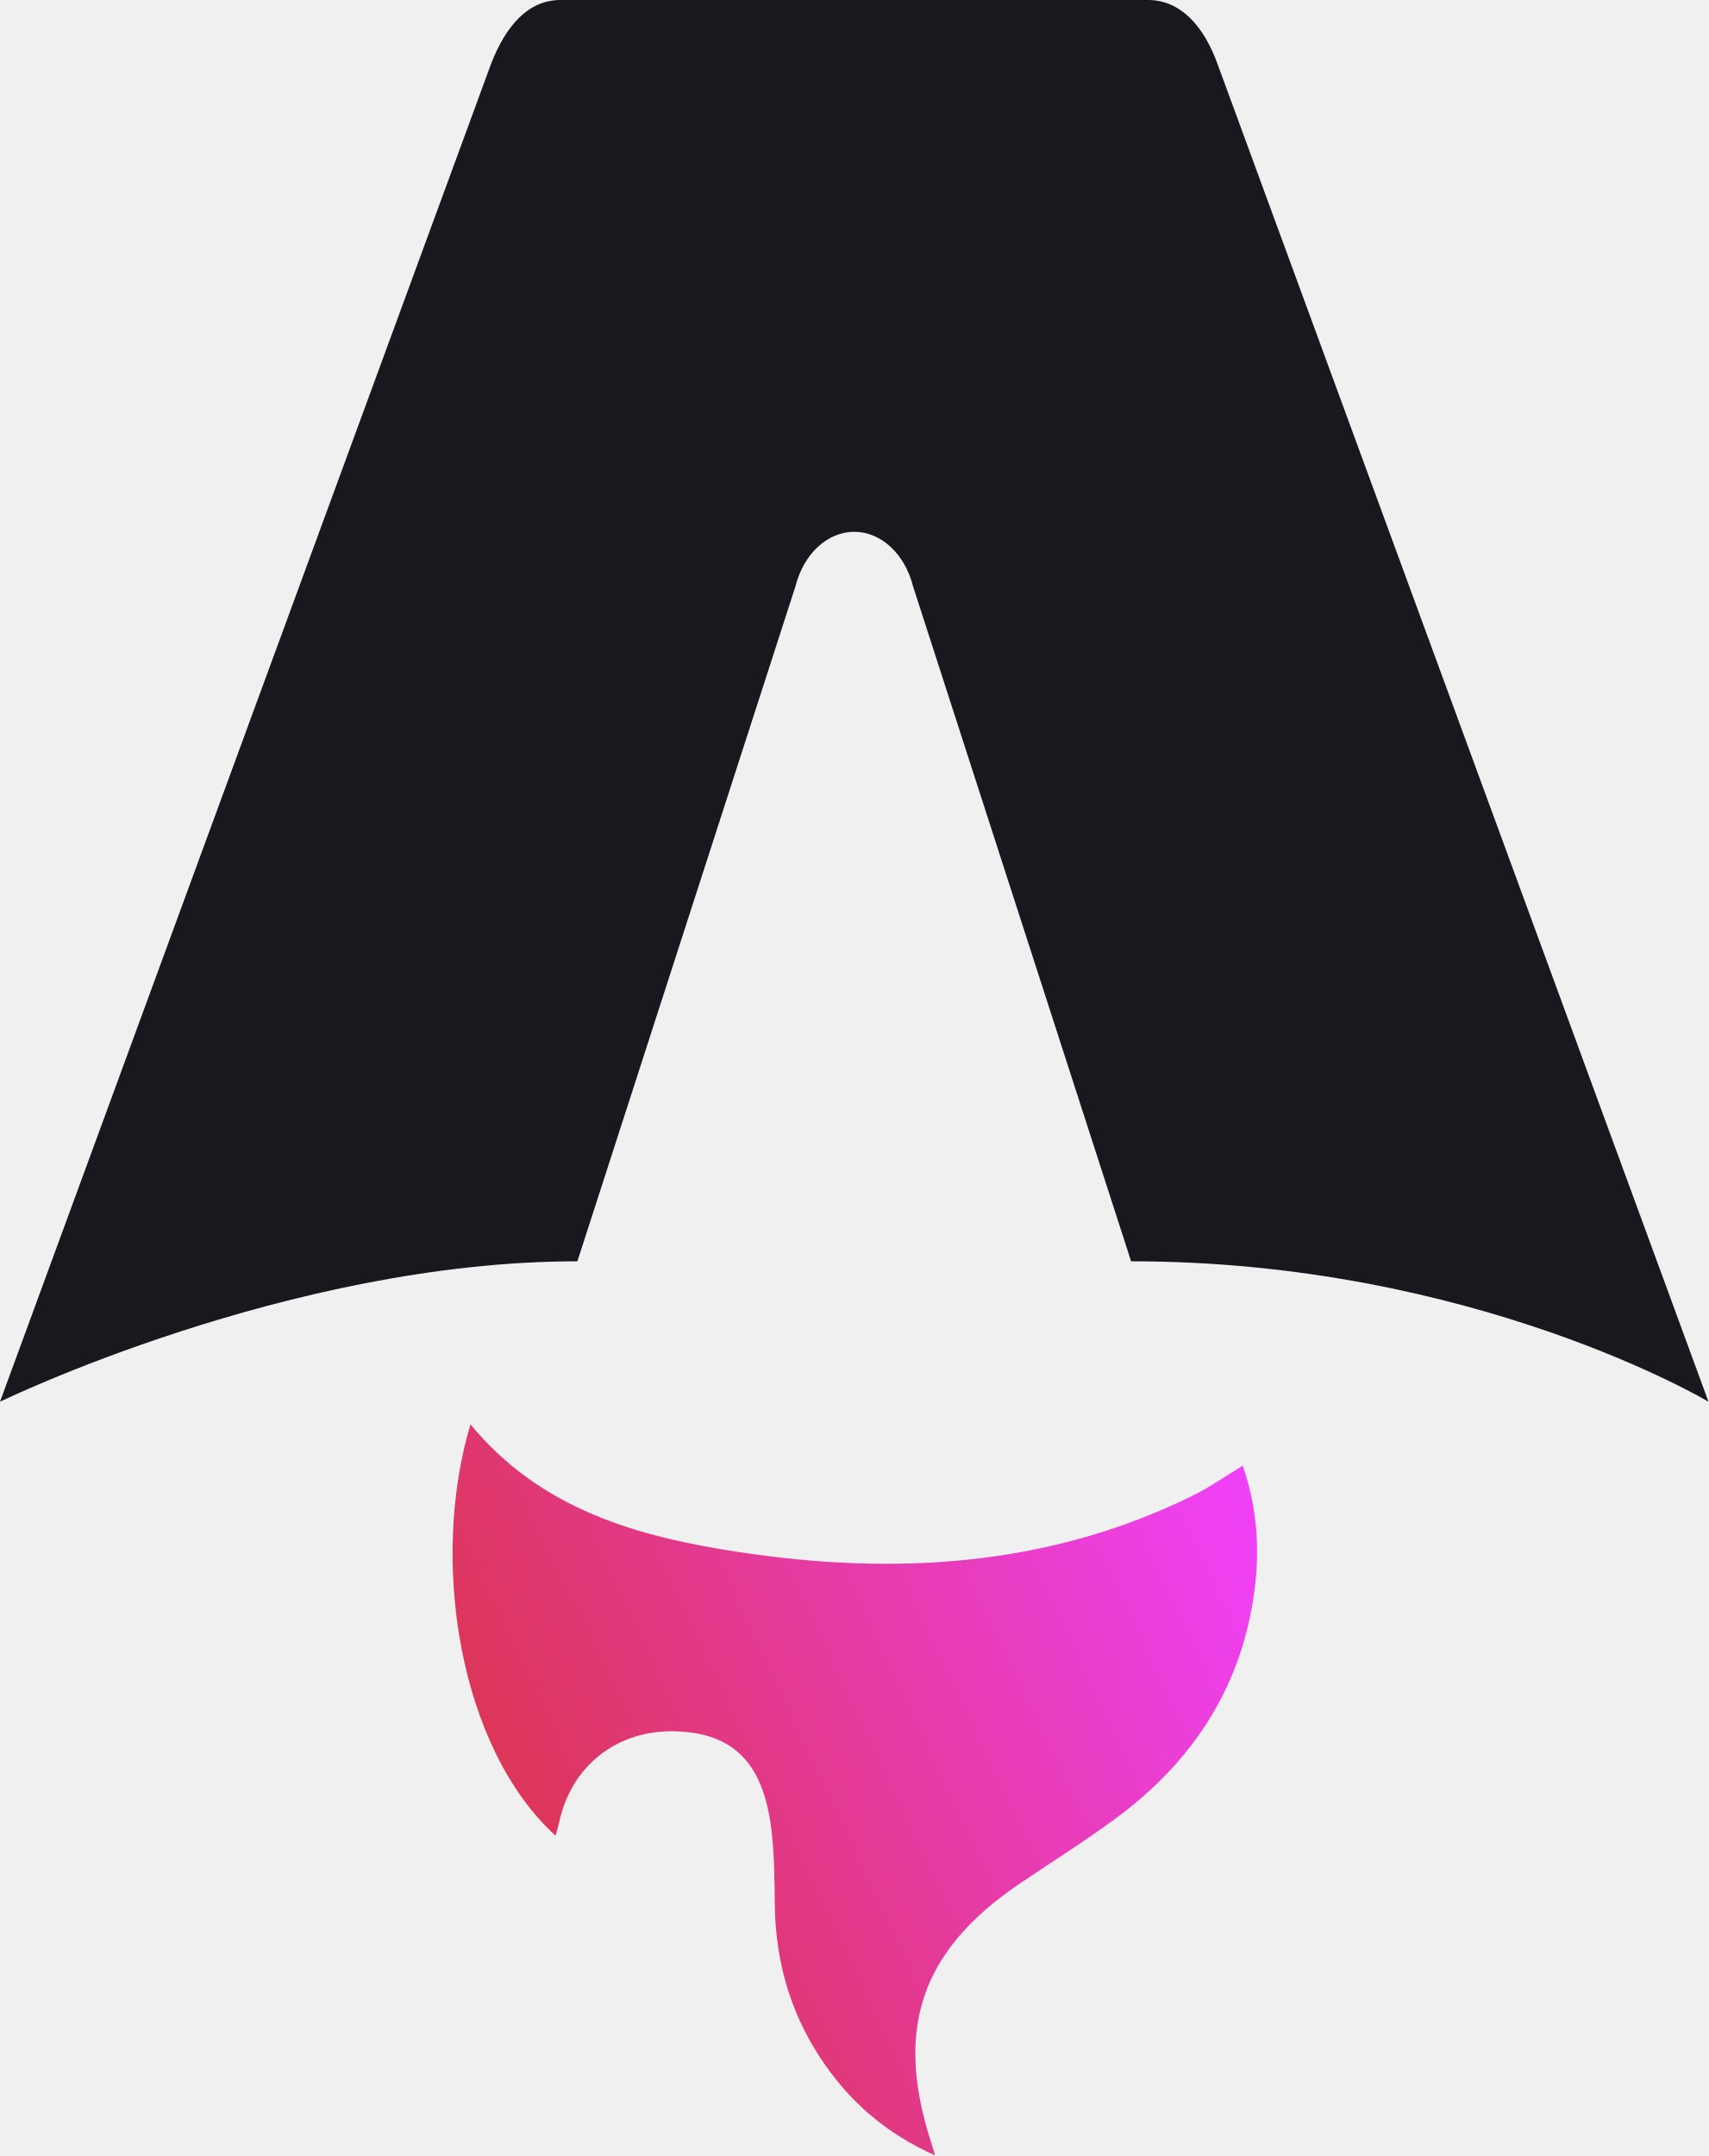
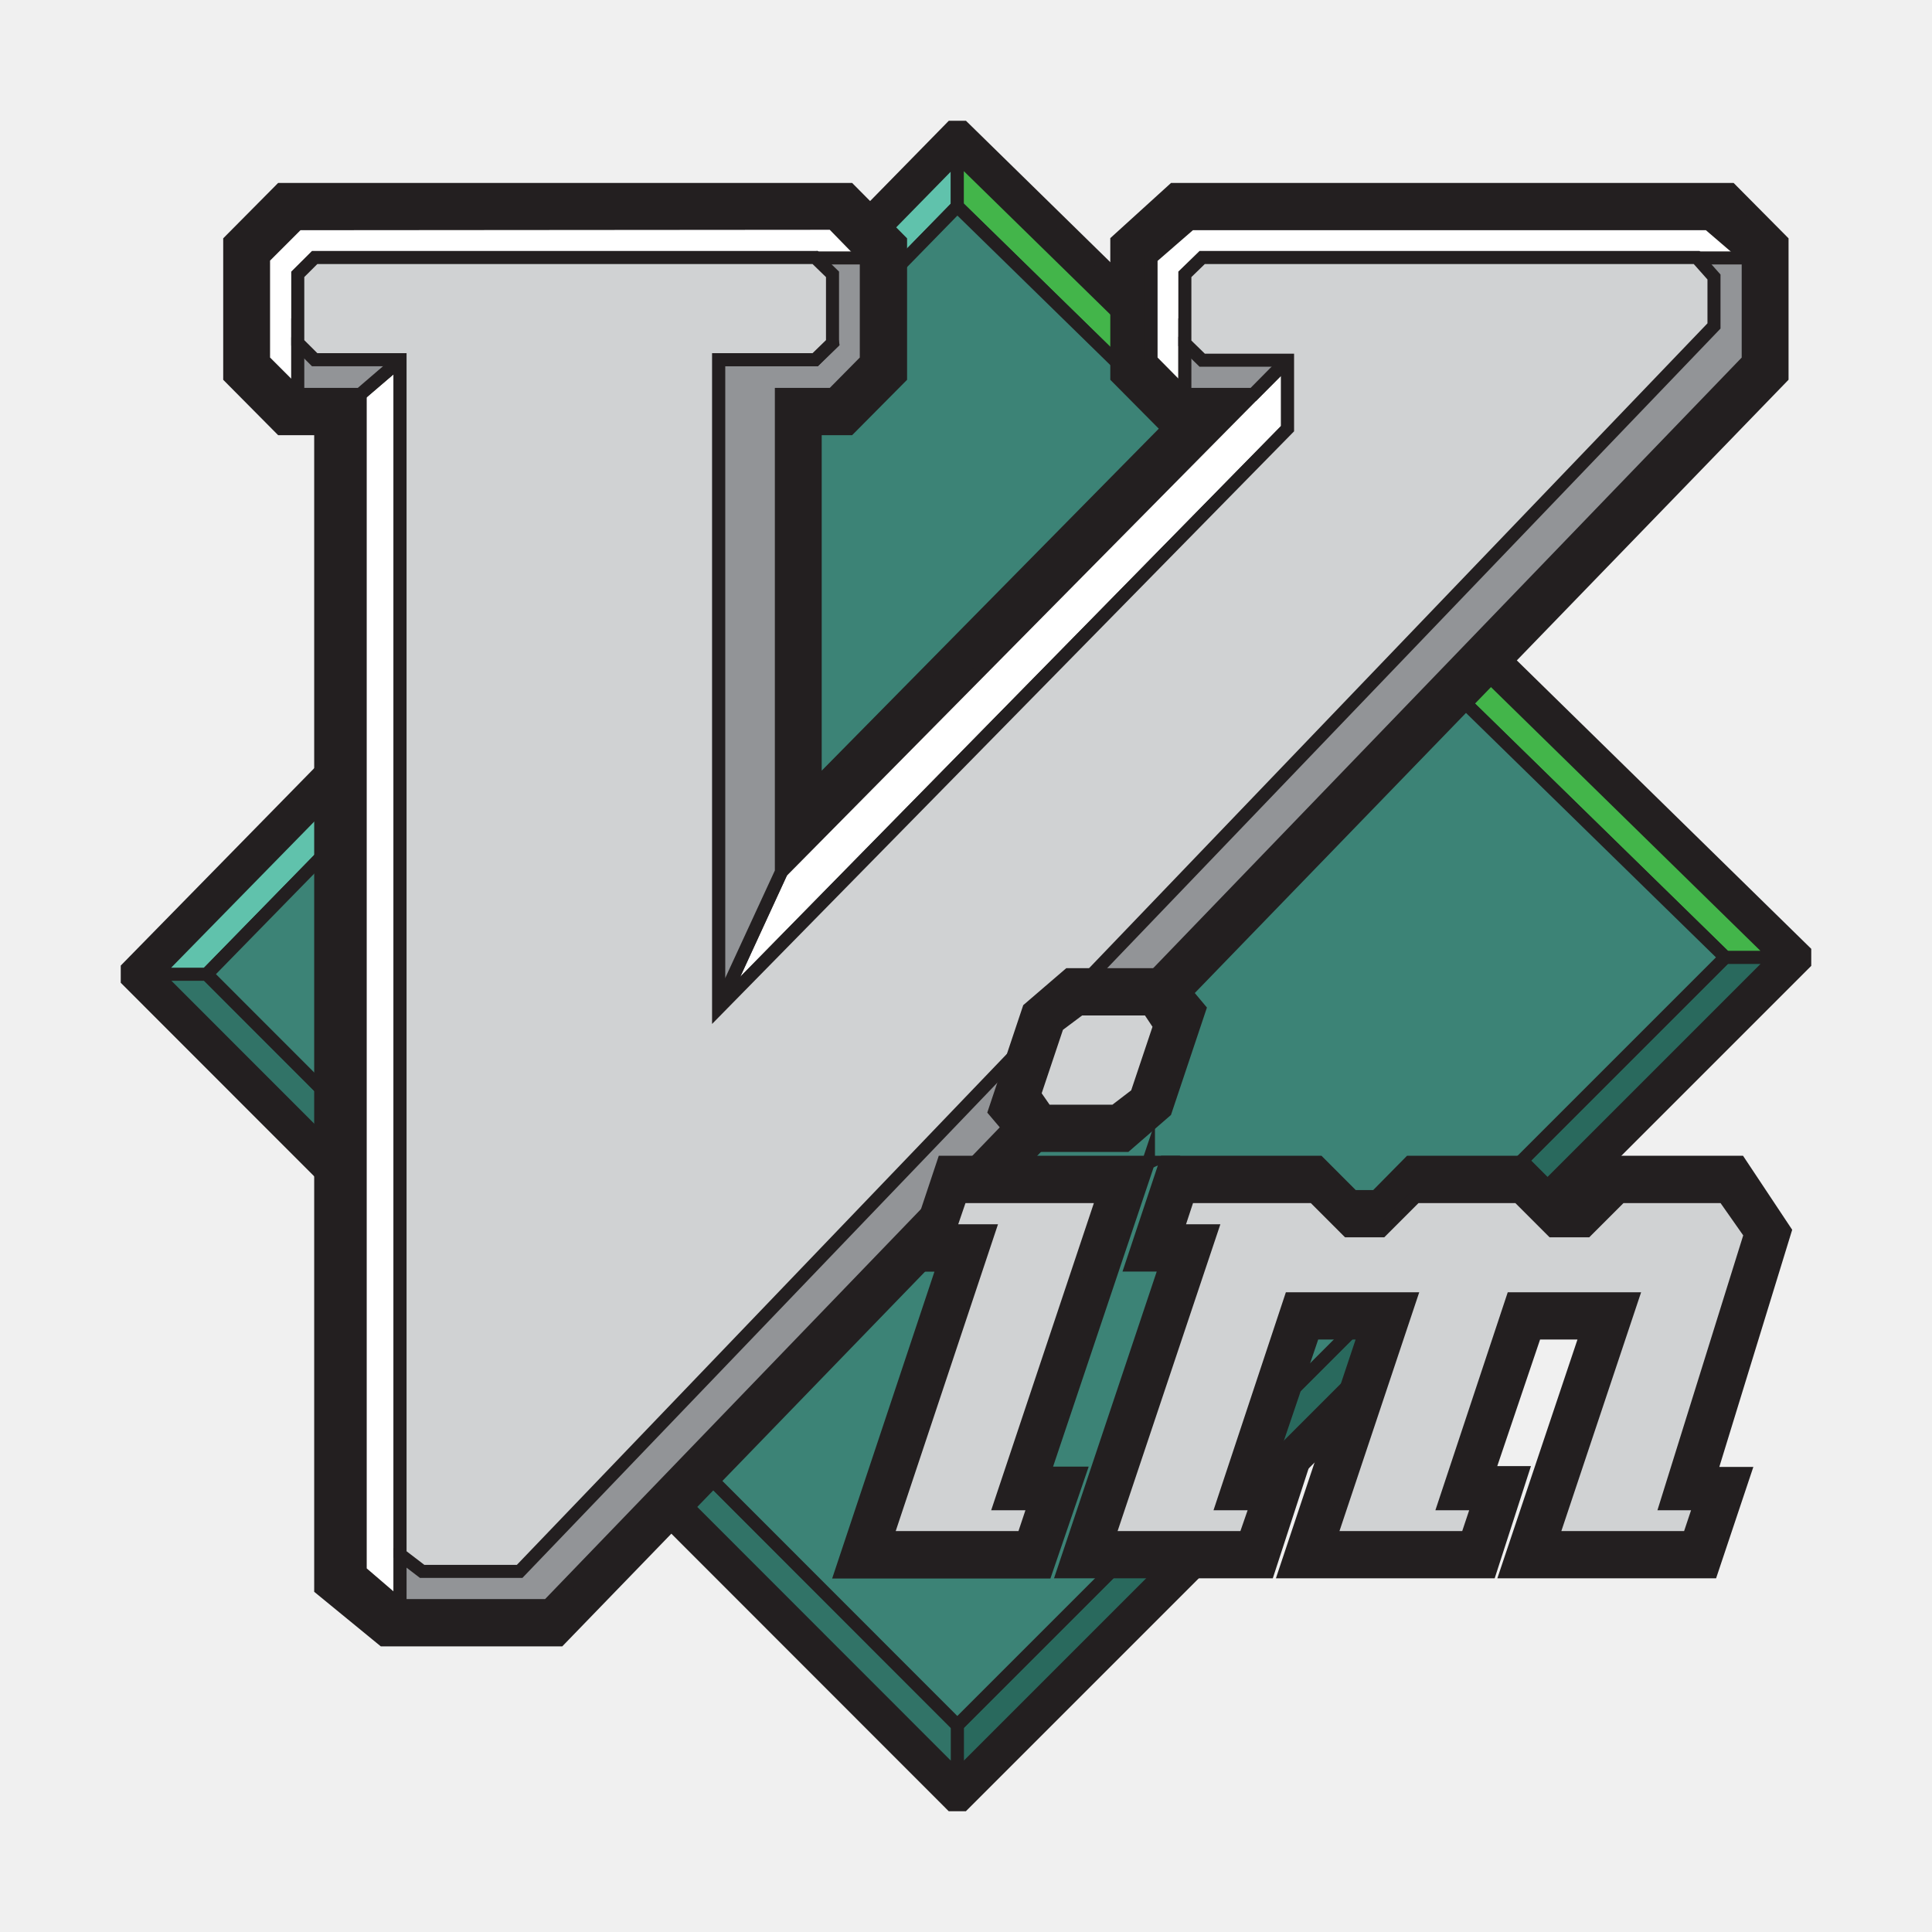
- <svg xmlns="http://www.w3.org/2000/svg" width="256px" height="323px" viewBox="0 0 256 323" version="1.1" preserveAspectRatio="xMidYMid">
+ <svg xmlns="http://www.w3.org/2000/svg" viewBox="0 0 32 32">
  <defs>
-     <linearGradient x1="0%" y1="91.269%" x2="116.842%" y2="41.115%" id="linearGradient-1">
-       <stop stop-color="#D83333" offset="0%" />
-       <stop stop-color="#F041FF" offset="100%" />
-     </linearGradient>
+     <clipPath id="a">
+       <polygon points="2 2 30 2 30 30 2 30 2 2 2 2" style="fill:none;clip-rule:evenodd" />
+     </clipPath>
  </defs>
-   <g>
-     <path d="M83.261,275.039 C68.673,261.703 64.414,233.684 70.492,213.386 C81.031,226.182 95.632,230.238 110.757,232.524 C134.106,236.057 157.037,234.736 178.728,224.064 C181.209,222.844 183.502,221.216 186.213,219.572 C188.248,225.475 188.778,231.436 188.067,237.504 C186.339,252.28 178.985,263.695 167.29,272.346 C162.613,275.807 157.664,278.901 152.834,282.165 C137.995,292.192 133.981,303.952 139.557,321.06 C139.689,321.477 139.808,321.893 140.108,322.91 C132.531,319.52 126.997,314.582 122.78,308.092 C118.327,301.24 116.208,293.661 116.096,285.462 C116.04,281.471 116.04,277.444 115.504,273.511 C114.193,263.921 109.691,259.626 101.208,259.378 C92.503,259.126 85.617,264.505 83.791,272.982 C83.651,273.631 83.449,274.273 83.247,275.029 L83.261,275.039 Z" fill="#FFFFFF" />
-     <path d="M83.261,275.039 C68.673,261.703 64.414,233.684 70.492,213.386 C81.031,226.182 95.632,230.238 110.757,232.524 C134.106,236.057 157.037,234.736 178.728,224.064 C181.209,222.844 183.502,221.216 186.213,219.572 C188.248,225.475 188.778,231.436 188.067,237.504 C186.339,252.28 178.985,263.695 167.29,272.346 C162.613,275.807 157.664,278.901 152.834,282.165 C137.995,292.192 133.981,303.952 139.557,321.06 C139.689,321.477 139.808,321.893 140.108,322.91 C132.531,319.52 126.997,314.582 122.78,308.092 C118.327,301.24 116.208,293.661 116.096,285.462 C116.04,281.471 116.04,277.444 115.504,273.511 C114.193,263.921 109.691,259.626 101.208,259.378 C92.503,259.126 85.617,264.505 83.791,272.982 C83.651,273.631 83.449,274.273 83.247,275.029 L83.261,275.039 Z" fill="url(#linearGradient-1)" />
-     <path d="M1.70502831e-14,210.001 C1.70502831e-14,210.001 43.197,188.96 86.515,188.96 L119.176,87.882 C120.399,82.993 123.969,79.671 127.999,79.671 C132.03,79.671 135.6,82.993 136.823,87.882 L169.483,188.96 C220.787,188.96 256,210.001 256,210.001 C256,210.001 182.624,10.117 182.481,9.716 C180.375,3.806 176.82,0 172.027,0 L83.979,0 C79.186,0 75.775,3.806 73.525,9.716 C73.367,10.109 1.70502831e-14,210.001 1.70502831e-14,210.001 Z" fill="#17191E" />
+   <polygon points="29.989 15.856 15.856 2.011 2.011 16.136 15.856 29.989 29.989 15.856 29.989 15.856" style="fill:#231f20;fill-rule:evenodd" />
+   <g style="clip-path:url(#a)">
+     <polygon points="29.989 15.856 15.856 2.011 2.011 16.136 15.856 29.989 29.989 15.856 29.989 15.856" style="fill:none;stroke:#231f20;stroke-miterlimit:10;stroke-width:0.216px" />
  </g>
+   <polygon points="28.575 15.856 29.422 15.856 15.856 29.422 15.856 28.575 28.575 15.856 28.575 15.856" style="fill:#29695d;fill-rule:evenodd" />
+   <polygon points="28.575 15.856 29.422 15.856 15.856 29.422 15.856 28.575 28.575 15.856 28.575 15.856" style="fill:none;stroke:#231f20;stroke-miterlimit:10;stroke-width:0.216px" />
+   <polygon points="2.578 16.136 3.425 16.136 15.856 28.575 15.856 29.422 2.578 16.136 2.578 16.136" style="fill:#317367;fill-rule:evenodd" />
+   <polygon points="2.578 16.136 3.425 16.136 15.856 28.575 15.856 29.422 2.578 16.136 2.578 16.136" style="fill:none;stroke:#231f20;stroke-miterlimit:10;stroke-width:0.216px" />
+   <polygon points="15.856 3.418 15.856 2.578 2.578 16.136 3.425 16.136 15.856 3.418 15.856 3.418" style="fill:#60c2ac;fill-rule:evenodd" />
+   <polygon points="15.856 3.418 15.856 2.578 2.578 16.136 3.425 16.136 15.856 3.418 15.856 3.418" style="fill:none;stroke:#231f20;stroke-miterlimit:10;stroke-width:0.216px" />
+   <polygon points="15.856 2.578 15.856 3.418 28.575 15.856 29.422 15.856 15.856 2.578 15.856 2.578" style="fill:#43b54a;fill-rule:evenodd" />
+   <polygon points="15.856 2.578 15.856 3.418 28.575 15.856 29.422 15.856 15.856 2.578 15.856 2.578" style="fill:none;stroke:#231f20;stroke-miterlimit:10;stroke-width:0.216px" />
+   <polygon points="15.856 28.575 28.575 15.856 15.856 3.418 3.425 16.136 15.856 28.575 15.856 28.575" style="fill:#3c8376;fill-rule:evenodd" />
+   <polygon points="15.856 28.575 28.575 15.856 15.856 3.418 3.425 16.136 15.856 28.575 15.856 28.575" style="fill:none;stroke:#231f20;stroke-miterlimit:10;stroke-width:0.216px" />
+   <polygon points="18.498 6.246 19.345 7.1 13.502 13.028 13.502 7.1 14.069 7.1 14.916 6.246 14.916 3.992 14.069 3.138 4.652 3.138 3.805 3.992 3.805 6.246 4.652 7.1 5.312 7.1 5.312 26.314 6.346 27.161 9.267 27.161 29.516 6.246 29.516 3.992 28.669 3.138 19.438 3.138 18.498 3.992 18.498 6.246 18.498 6.246" style="fill:#231f20;fill-rule:evenodd" />
+   <polygon points="18.498 6.246 19.345 7.1 13.502 13.028 13.502 7.1 14.069 7.1 14.916 6.246 14.916 3.992 14.069 3.138 4.652 3.138 3.805 3.992 3.805 6.246 4.652 7.1 5.312 7.1 5.312 26.314 6.346 27.161 9.267 27.161 29.516 6.246 29.516 3.992 28.669 3.138 19.438 3.138 18.498 3.992 18.498 6.246 18.498 6.246" style="fill:none;stroke:#231f20;stroke-miterlimit:10;stroke-width:0.216px" />
+   <polygon points="4.932 6.533 4.365 5.966 4.365 4.272 4.932 3.705 13.789 3.698 14.349 4.272 13.789 4.544 13.502 4.272 4.932 5.679 4.932 6.533 4.932 6.533" style="fill:#fff;fill-rule:evenodd" />
+   <polygon points="4.932 6.533 4.365 5.966 4.365 4.272 4.932 3.705 13.789 3.698 14.349 4.272 13.789 4.544 13.502 4.272 4.932 5.679 4.932 6.533 4.932 6.533" style="fill:none;stroke:#231f20;stroke-miterlimit:10;stroke-width:0.216px" />
+   <polygon points="6.626 26.594 5.966 26.027 5.966 6.526 6.626 5.966 6.626 26.594 6.626 26.594" style="fill:#fff;fill-rule:evenodd" />
+   <polygon points="6.626 26.594 5.966 26.027 5.966 6.526 6.626 5.966 6.626 26.594 6.626 26.594" style="fill:none;stroke:#231f20;stroke-miterlimit:10;stroke-width:0.216px" />
+   <polygon points="20.759 6.533 21.326 5.966 21.326 7.1 11.902 16.703 12.942 14.442 20.759 6.533 20.759 6.533" style="fill:#fff;fill-rule:evenodd" />
+   <polygon points="20.759 6.533 21.326 5.966 21.326 7.1 11.902 16.703 12.942 14.442 20.759 6.533 20.759 6.533" style="fill:none;stroke:#231f20;stroke-miterlimit:10;stroke-width:0.216px" />
+   <polygon points="6.82 5.686 6.626 5.966 5.966 6.533 4.932 6.533 4.932 5.399 6.82 5.686 6.82 5.686" style="fill:#929497;fill-rule:evenodd" />
+   <polygon points="6.82 5.686 6.626 5.966 5.966 6.533 4.932 6.533 4.932 5.399 6.82 5.686 6.82 5.686" style="fill:none;stroke:#231f20;stroke-miterlimit:10;stroke-width:0.216px" />
+   <polygon points="12.942 6.533 12.942 14.442 11.902 16.696 11.902 5.958 13.502 5.958 13.789 5.678 13.502 4.272 14.349 4.272 14.349 5.966 13.789 6.533 12.942 6.533 12.942 6.533" style="fill:#929497;fill-rule:evenodd" />
+   <polygon points="12.942 6.533 12.942 14.442 11.902 16.696 11.902 5.958 13.502 5.958 13.789 5.678 13.502 4.272 14.349 4.272 14.349 5.966 13.789 6.533 12.942 6.533 12.942 6.533" style="fill:none;stroke:#231f20;stroke-miterlimit:10;stroke-width:0.216px" />
+   <polygon points="19.625 6.533 19.065 5.966 19.065 4.272 19.718 3.705 28.295 3.705 28.956 4.272 28.008 5.119 19.625 5.679 19.625 6.533 19.625 6.533" style="fill:#fff;fill-rule:evenodd" />
+   <polygon points="19.625 6.533 19.065 5.966 19.065 4.272 19.718 3.705 28.295 3.705 28.956 4.272 28.008 5.119 19.625 5.679 19.625 6.533 19.625 6.533" style="fill:none;stroke:#231f20;stroke-miterlimit:10;stroke-width:0.216px" />
+   <polygon points="28.956 5.966 9.074 26.594 6.626 26.594 6.626 25.747 8.42 25.747 28.295 5.399 28.008 4.272 28.956 4.272 28.956 5.966 28.956 5.966" style="fill:#929497;fill-rule:evenodd" />
+   <polygon points="28.956 5.966 9.074 26.594 6.626 26.594 6.626 25.747 8.42 25.747 28.295 5.399 28.008 4.272 28.956 4.272 28.956 5.966 28.956 5.966" style="fill:none;stroke:#231f20;stroke-miterlimit:10;stroke-width:0.216px" />
+   <polygon points="21.512 5.686 21.319 5.966 20.759 6.533 19.625 6.533 19.625 5.399 21.512 5.686 21.512 5.686" style="fill:#929497;fill-rule:evenodd" />
+   <polygon points="21.512 5.686 21.319 5.966 20.759 6.533 19.625 6.533 19.625 5.399 21.512 5.686 21.512 5.686" style="fill:none;stroke:#231f20;stroke-miterlimit:10;stroke-width:0.216px" />
+   <polygon points="11.902 16.696 11.902 5.958 13.502 5.958 13.789 5.679 13.789 4.544 13.502 4.265 5.212 4.265 4.932 4.544 4.932 5.679 5.212 5.958 6.626 5.958 6.626 25.747 6.992 26.027 8.607 26.027 28.389 5.399 28.389 4.588 28.102 4.265 19.912 4.265 19.625 4.544 19.625 5.686 19.912 5.966 21.326 5.966 21.326 7.1 11.902 16.696 11.902 16.696" style="fill:#d0d2d3;fill-rule:evenodd" />
+   <polygon points="11.902 16.696 11.902 5.958 13.502 5.958 13.789 5.679 13.789 4.544 13.502 4.265 5.212 4.265 4.932 4.544 4.932 5.679 5.212 5.958 6.626 5.958 6.626 25.747 6.992 26.027 8.607 26.027 28.389 5.399 28.389 4.588 28.102 4.265 19.912 4.265 19.625 4.544 19.625 5.686 19.912 5.966 21.326 5.966 21.326 7.1 11.902 16.696 11.902 16.696" style="fill:none;stroke:#231f20;stroke-miterlimit:10;stroke-width:0.216px" />
+   <polygon points="17.041 16.711 17.701 16.144 19.395 16.144 19.869 16.711 19.302 18.405 18.649 18.972 16.955 18.972 16.474 18.405 17.041 16.711 17.041 16.711" style="fill:#231f20;fill-rule:evenodd" />
+   <polygon points="17.041 16.711 17.701 16.144 19.395 16.144 19.869 16.711 19.302 18.405 18.649 18.972 16.955 18.972 16.474 18.405 17.041 16.711 17.041 16.711" style="fill:none;stroke:#231f20;stroke-miterlimit:10;stroke-width:0.216px" />
+   <polygon points="17.608 26.034 19.309 20.953 18.742 20.953 19.309 19.251 21.843 19.251 22.41 19.819 22.79 19.819 23.35 19.251 25.238 19.251 25.805 19.819 26.178 19.819 26.745 19.251 28.812 19.251 29.566 20.386 28.331 24.405 28.891 24.405 28.346 26.034 24.951 26.034 26.278 22.079 25.431 22.079 24.649 24.391 25.209 24.391 24.678 26.034 21.283 26.034 22.603 22.079 21.756 22.079 20.967 24.405 21.534 24.405 21.003 26.034 17.608 26.034 17.608 26.034" style="fill:#231f20;fill-rule:evenodd" />
+   <polygon points="17.608 26.034 19.309 20.953 18.742 20.953 19.309 19.251 21.843 19.251 22.41 19.819 22.79 19.819 23.35 19.251 25.238 19.251 25.805 19.819 26.178 19.819 26.745 19.251 28.812 19.251 29.566 20.386 28.331 24.405 28.891 24.405 28.346 26.034 24.951 26.034 26.278 22.079 25.431 22.079 24.649 24.391 25.209 24.391 24.678 26.034 21.283 26.034 22.603 22.079 21.756 22.079 20.967 24.405 21.534 24.405 21.003 26.034 17.608 26.034 17.608 26.034" style="fill:none;stroke:#231f20;stroke-miterlimit:10;stroke-width:0.216px" />
+   <polygon points="28.554 19.819 28.992 20.443 27.599 24.907 28.159 24.907 27.972 25.467 25.711 25.467 27.032 21.512 25.051 21.512 23.924 24.907 24.484 24.907 24.297 25.467 22.036 25.467 23.357 21.512 21.376 21.512 20.249 24.907 20.816 24.907 20.622 25.467 18.361 25.467 20.063 20.386 19.495 20.386 19.682 19.819 21.756 19.819 22.323 20.386 22.883 20.386 23.45 19.819 25.144 19.819 25.711 20.386 26.278 20.386 26.845 19.819 28.554 19.819 28.554 19.819" style="fill:#d0d2d3;fill-rule:evenodd" />
+   <polygon points="28.554 19.819 28.992 20.443 27.599 24.907 28.159 24.907 27.972 25.467 25.711 25.467 27.032 21.512 25.051 21.512 23.924 24.907 24.484 24.907 24.297 25.467 22.036 25.467 23.357 21.512 21.376 21.512 20.249 24.907 20.816 24.907 20.622 25.467 18.361 25.467 20.063 20.386 19.495 20.386 19.682 19.819 21.756 19.819 22.323 20.386 22.883 20.386 23.45 19.819 25.144 19.819 25.711 20.386 26.278 20.386 26.845 19.819 28.554 19.819 28.554 19.819" style="fill:none;stroke:#231f20;stroke-miterlimit:10;stroke-width:0.216px" />
+   <path d="M19.022,19.251,17.292,24.4h.589l-.56,1.637H13.933l1.694-5.082H15.06l3.962-1.7Zm-3.962,1.7.567-1.7h3.4l-3.962,1.7Z" style="fill:#231f20;fill-rule:evenodd" />
+   <path d="M19.022,19.251,17.292,24.4h.589l-.56,1.637H13.933l1.694-5.082H15.06l3.962-1.7Zm-3.962,1.7.567-1.7h3.4l-3.962,1.7Z" style="fill:none;stroke:#231f20;stroke-miterlimit:10;stroke-width:0.216px" />
+   <polygon points="16.947 25.467 17.134 24.907 16.567 24.907 18.268 19.819 15.914 19.819 15.72 20.386 16.38 20.386 14.686 25.467 16.947 25.467 16.947 25.467" style="fill:#d0d2d3;fill-rule:evenodd" />
+   <polygon points="16.947 25.467 17.134 24.907 16.567 24.907 18.268 19.819 15.914 19.819 15.72 20.386 16.38 20.386 14.686 25.467 16.947 25.467 16.947 25.467" style="fill:none;stroke:#231f20;stroke-miterlimit:10;stroke-width:0.216px" />
+   <polygon points="18.828 18.125 19.208 16.991 19.022 16.711 17.888 16.711 17.514 16.991 17.134 18.125 17.328 18.405 18.462 18.405 18.828 18.125 18.828 18.125" style="fill:#d0d2d3;fill-rule:evenodd" />
+   <polygon points="18.828 18.125 19.208 16.991 19.022 16.711 17.888 16.711 17.514 16.991 17.134 18.125 17.328 18.405 18.462 18.405 18.828 18.125 18.828 18.125" style="fill:none;stroke:#231f20;stroke-miterlimit:10;stroke-width:0.216px" />
</svg>
